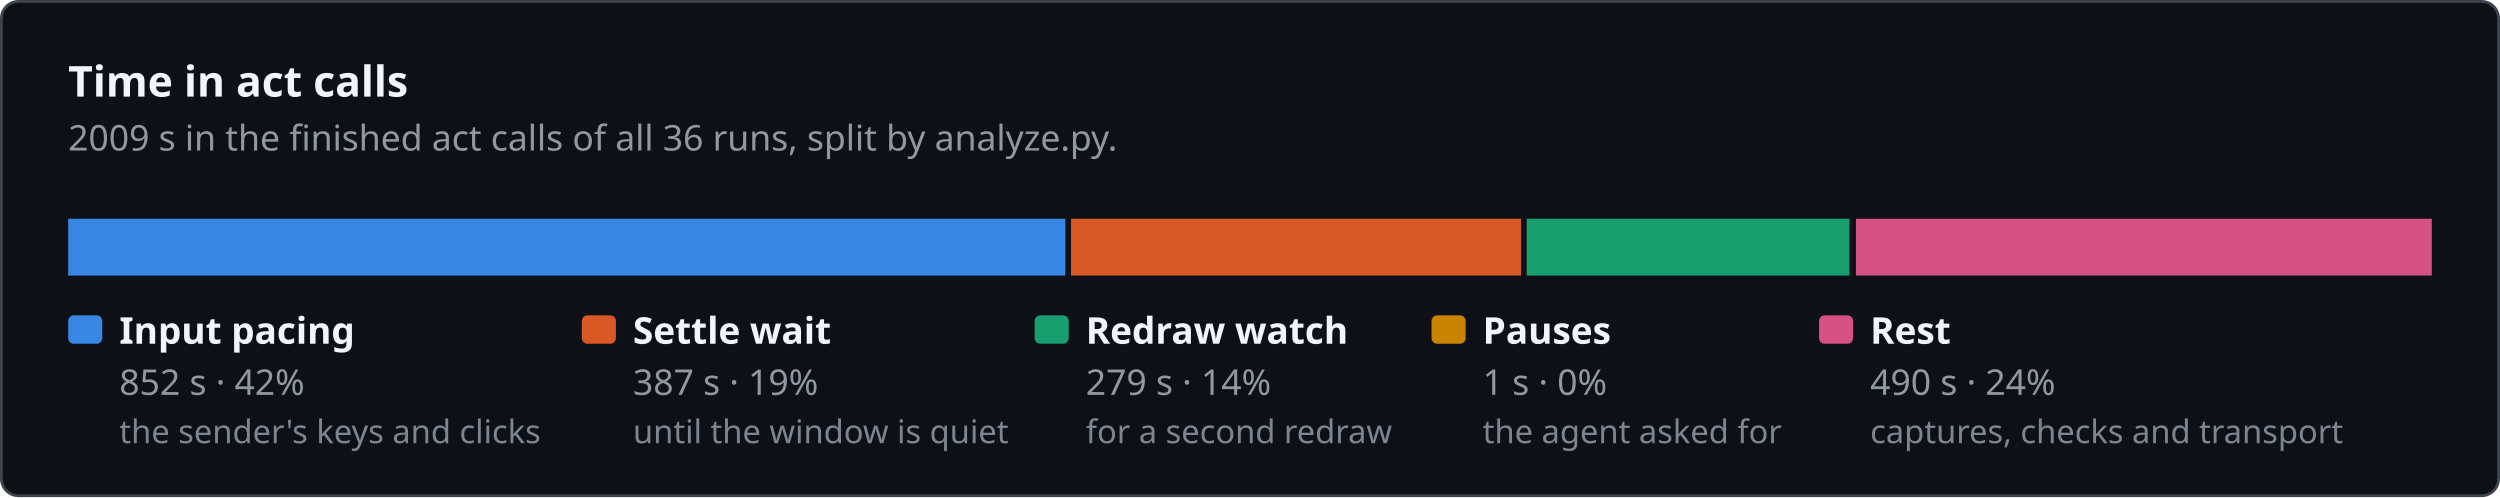
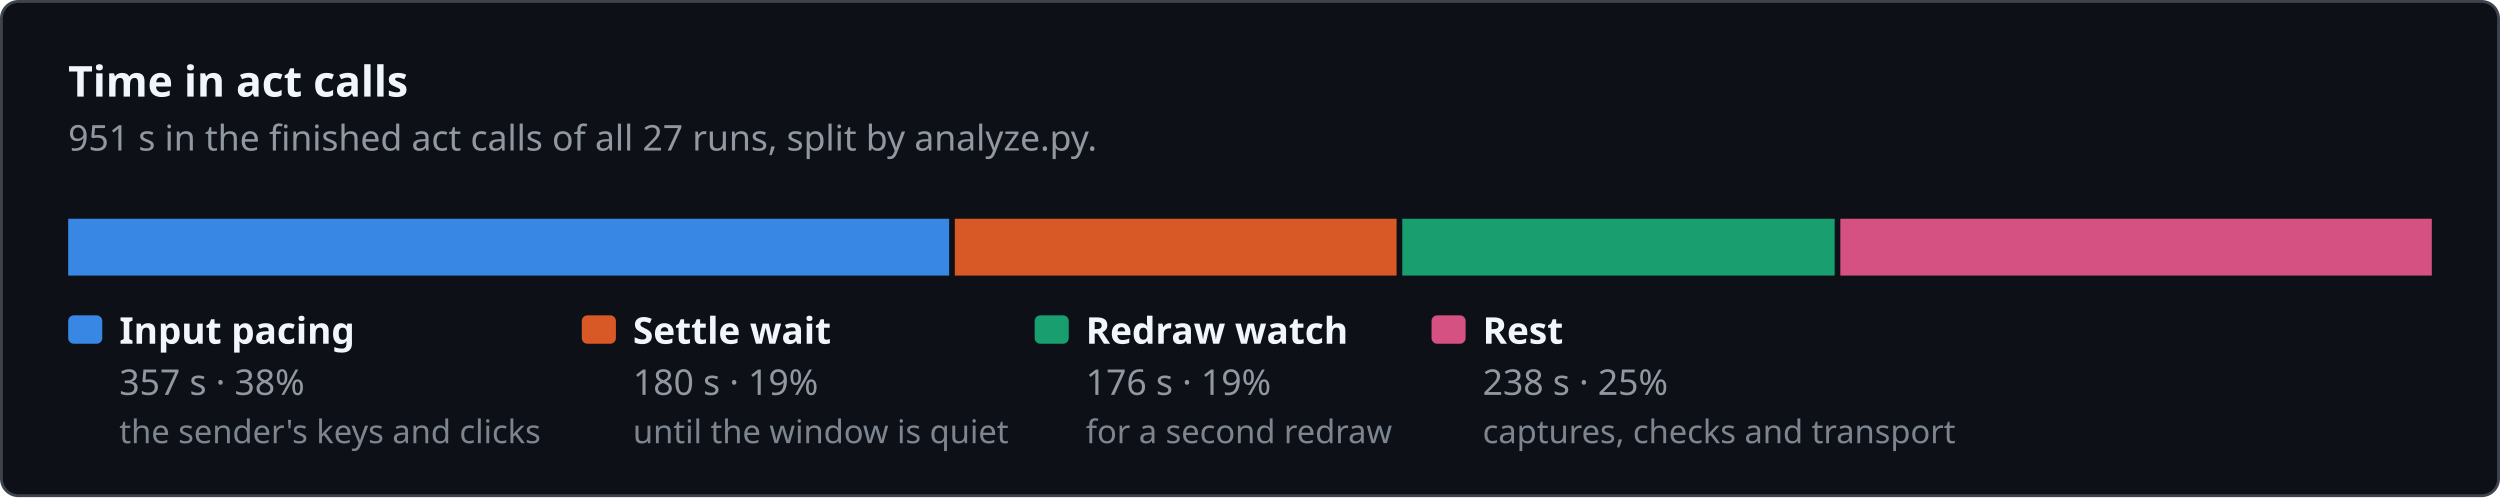
- <svg xmlns="http://www.w3.org/2000/svg" width="880" height="175" viewBox="0 0 880 175" role="img" aria-label="Time in finished act calls: Input pacing 852 s, Settle wait 387 s, Redraw watch 279 s, Pauses 1 s, Rest 490 s">
+ <svg xmlns="http://www.w3.org/2000/svg" width="880" height="175" viewBox="0 0 880 175" role="img" aria-label="Time in finished act calls: Input pacing 357 s, Settle wait 180 s, Redraw watch 176 s, Rest 238 s">
  <style>text{font-family:-apple-system, BlinkMacSystemFont, "Segoe UI", "Noto Sans", Helvetica, Arial, sans-serif;font-variant-numeric:tabular-nums}.t{fill:#f0f6fc}.t2{fill:#9198a1}.m{fill:#7d8590}.bg{fill:#0d1117;stroke:#3d444d}.grid{stroke:#1c2128;stroke-width:1}.axis{stroke:#3d444d;stroke-width:1}.tools{fill:#3987e5}.out{fill:#454c56}.dot{fill:#d1d7e0;stroke:#0d1117;stroke-width:1.5}.miss{fill:#0d1117;stroke:#f85149;stroke-width:1.75}.pass{fill:#3fb950}.fail{fill:#0d1117;stroke:#f85149;stroke-width:1.75}.cut{stroke:#0d1117;stroke-width:2}.s0{fill:#3987e5}.s1{fill:#d95926}.s2{fill:#199e70}.s3{fill:#c98500}.s4{fill:#d55181}.s5{fill:#008300}.s6{fill:#9085e9}.s7{fill:#e66767}</style>
  <rect x="0.5" y="0.5" width="879" height="174" rx="6" class="bg" />
  <text x="24" y="34" class="t" font-size="15" font-weight="600">Time in act calls</text>
-   <text x="24" y="53" class="t2" font-size="12.5">2009 s in the finished act calls of all 36 runs, split by analyze.py.</text>
-   <rect x="24" y="77" width="351" height="20" class="s0" />
-   <rect x="377" y="77" width="158.4" height="20" class="s1" />
-   <rect x="537.4" y="77" width="113.6" height="20" class="s2" />
-   <rect x="653" y="77" width="0" height="20" class="s3" />
-   <rect x="653.3" y="77" width="202.7" height="20" class="s4" />
+   <text x="24" y="53" class="t2" font-size="12.5">951 s in the finished act calls of all 27 runs, split by analyze.py.</text>
+   <rect x="24" y="77" width="310.1" height="20" class="s0" />
+   <rect x="336.1" y="77" width="155.5" height="20" class="s1" />
+   <rect x="493.6" y="77" width="152.2" height="20" class="s2" />
+   <rect x="647.8" y="77" width="208.2" height="20" class="s4" />
  <rect x="24" y="111" width="12" height="10" class="s0" rx="2" />
  <text x="42" y="121" class="t" font-size="13" font-weight="600">Input pacing</text>
-   <text x="42" y="139" class="t2" font-size="12.5">852 s · 42%</text>
+   <text x="42" y="139" class="t2" font-size="12.5">357 s · 38%</text>
  <text x="42" y="156" class="m" font-size="11.5">the sender's keys and clicks</text>
  <rect x="204.8" y="111" width="12" height="10" class="s1" rx="2" />
  <text x="222.8" y="121" class="t" font-size="13" font-weight="600">Settle wait</text>
-   <text x="222.8" y="139" class="t2" font-size="12.5">387 s · 19%</text>
+   <text x="222.8" y="139" class="t2" font-size="12.5">180 s · 19%</text>
  <text x="222.8" y="156" class="m" font-size="11.5">until the window is quiet</text>
  <rect x="364.2" y="111" width="12" height="10" class="s2" rx="2" />
  <text x="382.2" y="121" class="t" font-size="13" font-weight="600">Redraw watch</text>
-   <text x="382.2" y="139" class="t2" font-size="12.5">279 s · 14%</text>
+   <text x="382.2" y="139" class="t2" font-size="12.5">176 s · 19%</text>
  <text x="382.2" y="156" class="m" font-size="11.5">for a second redraw</text>
-   <rect x="503.9" y="111" width="12" height="10" class="s3" rx="2" />
-   <text x="521.9" y="121" class="t" font-size="13" font-weight="600">Pauses</text>
-   <text x="521.9" y="139" class="t2" font-size="12.5">1 s · 0%</text>
-   <text x="521.9" y="156" class="m" font-size="11.5">the agent asked for</text>
-   <rect x="640.3" y="111" width="12" height="10" class="s4" rx="2" />
-   <text x="658.3" y="121" class="t" font-size="13" font-weight="600">Rest</text>
-   <text x="658.3" y="139" class="t2" font-size="12.5">490 s · 24%</text>
-   <text x="658.3" y="156" class="m" font-size="11.5">captures, checks and transport</text>
+   <rect x="503.9" y="111" width="12" height="10" class="s4" rx="2" />
+   <text x="521.9" y="121" class="t" font-size="13" font-weight="600">Rest</text>
+   <text x="521.9" y="139" class="t2" font-size="12.5">238 s · 25%</text>
+   <text x="521.9" y="156" class="m" font-size="11.5">captures, checks and transport</text>
</svg>
